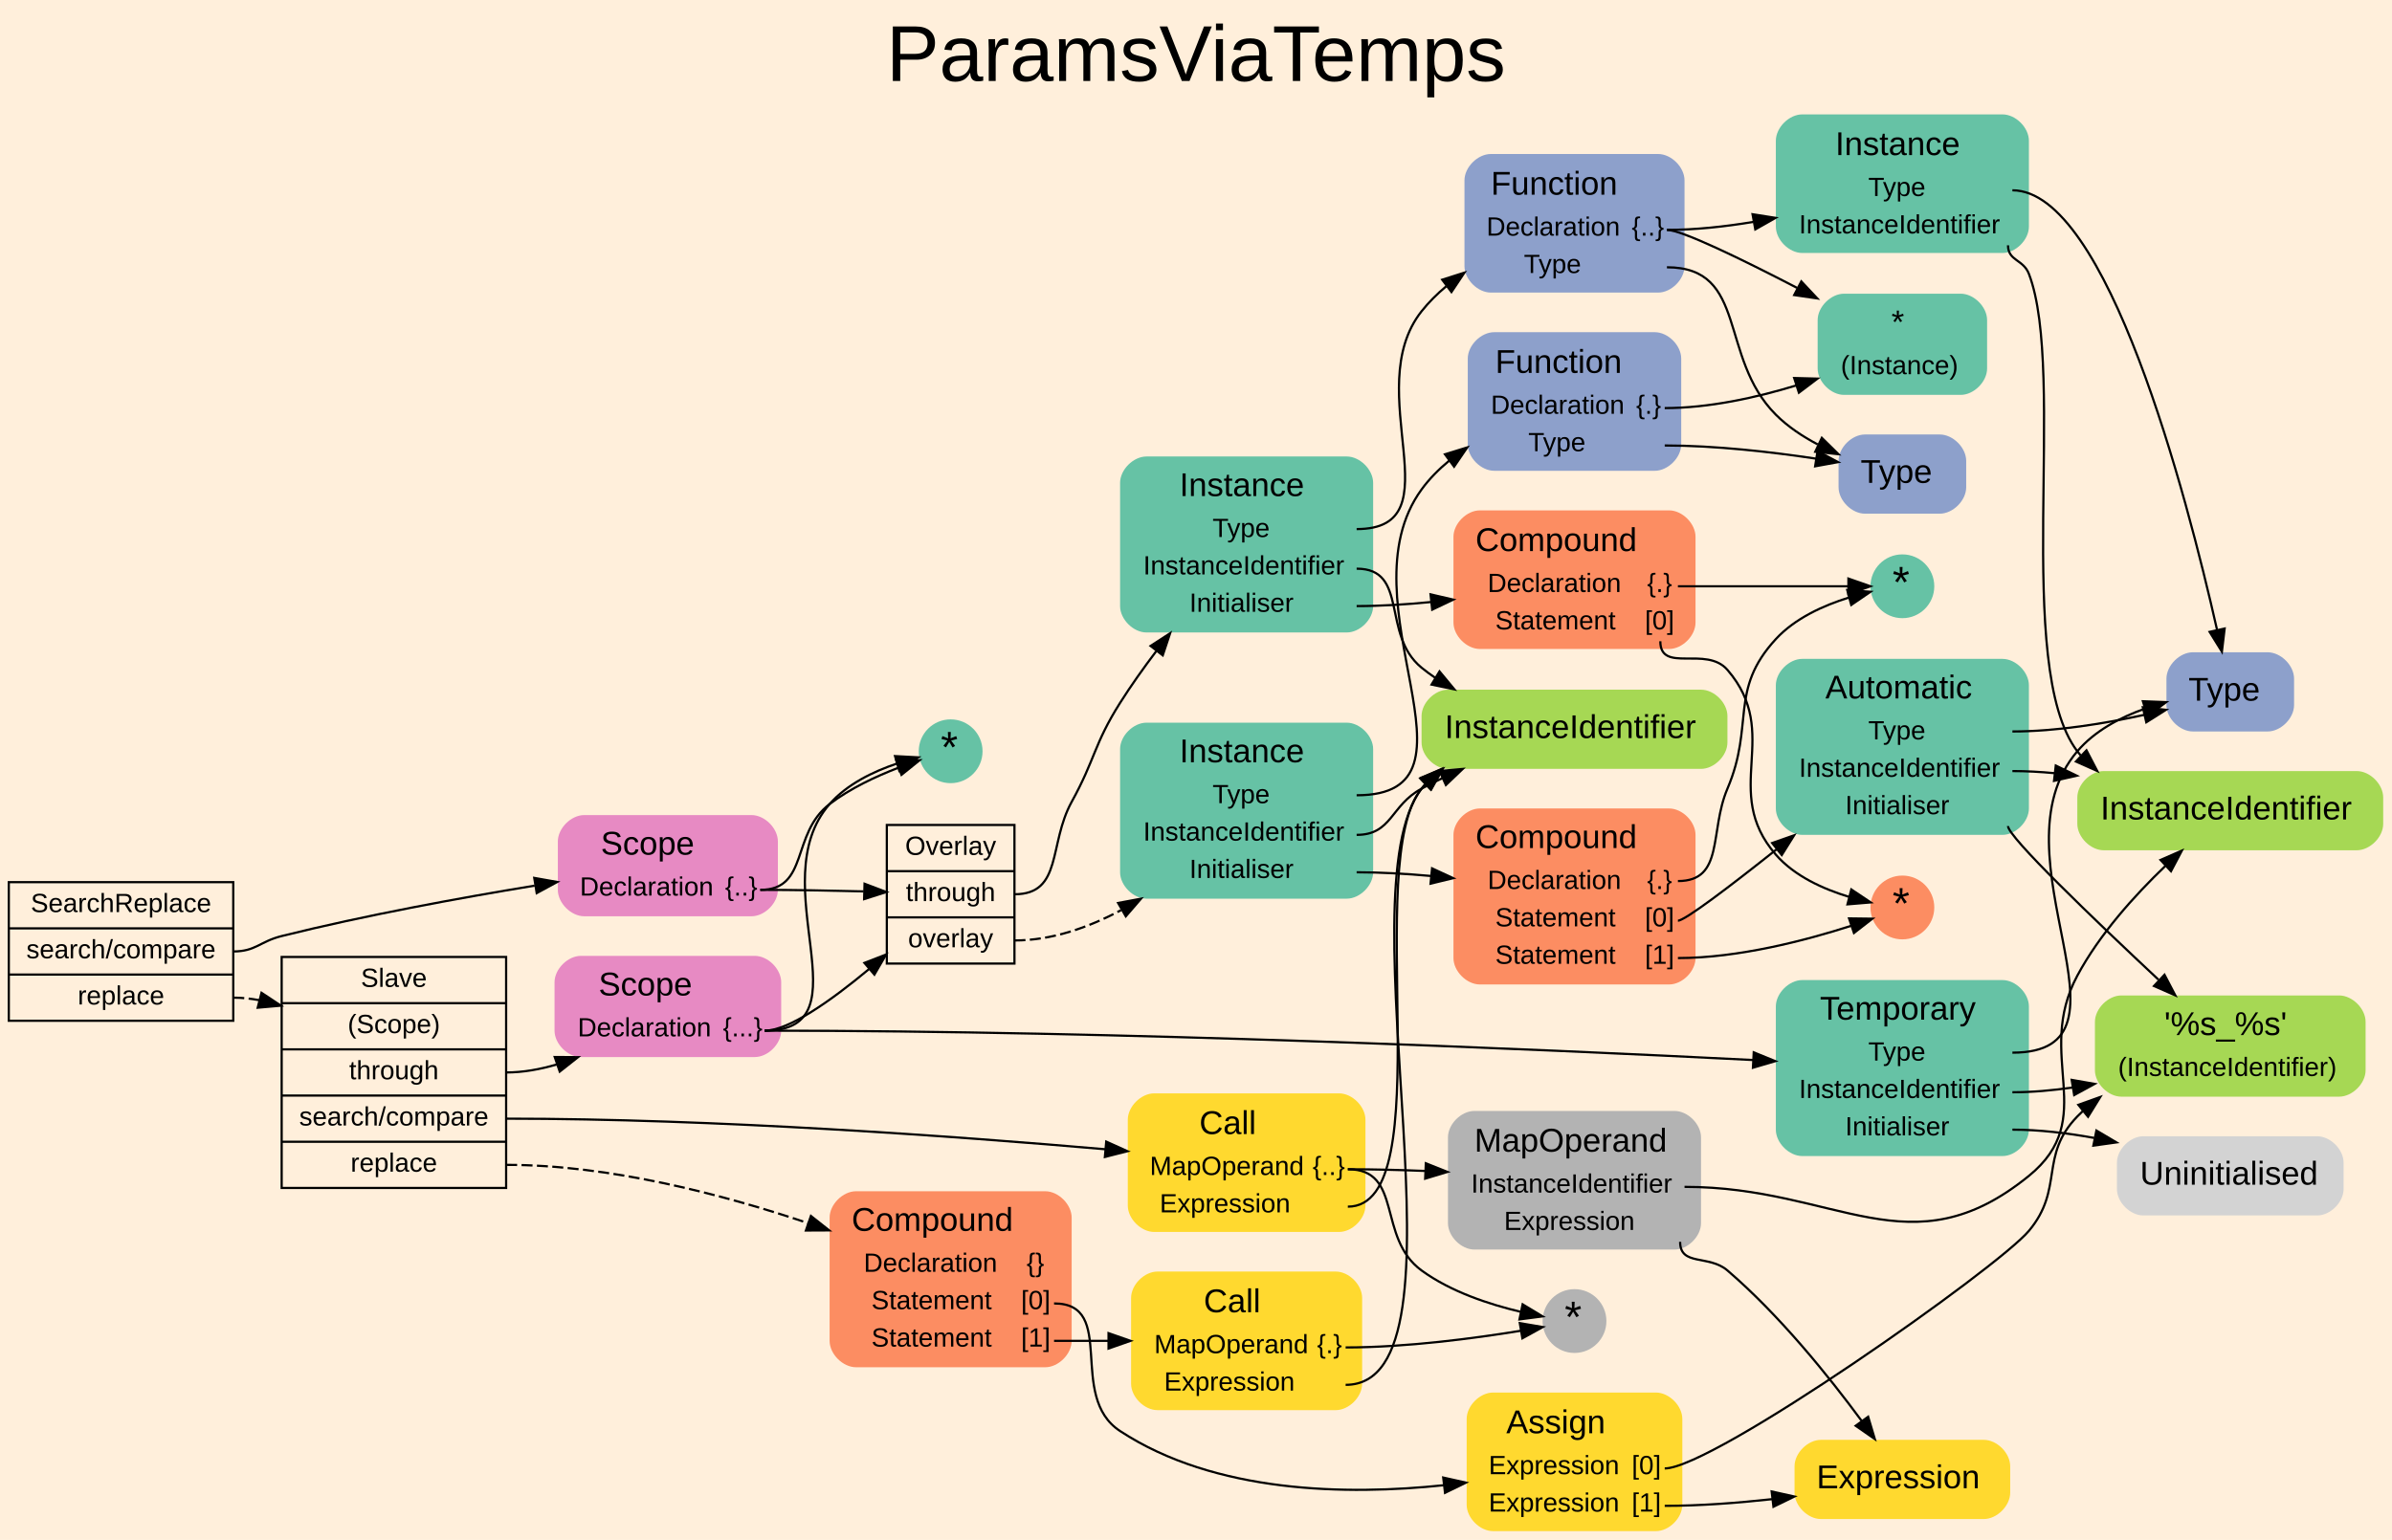
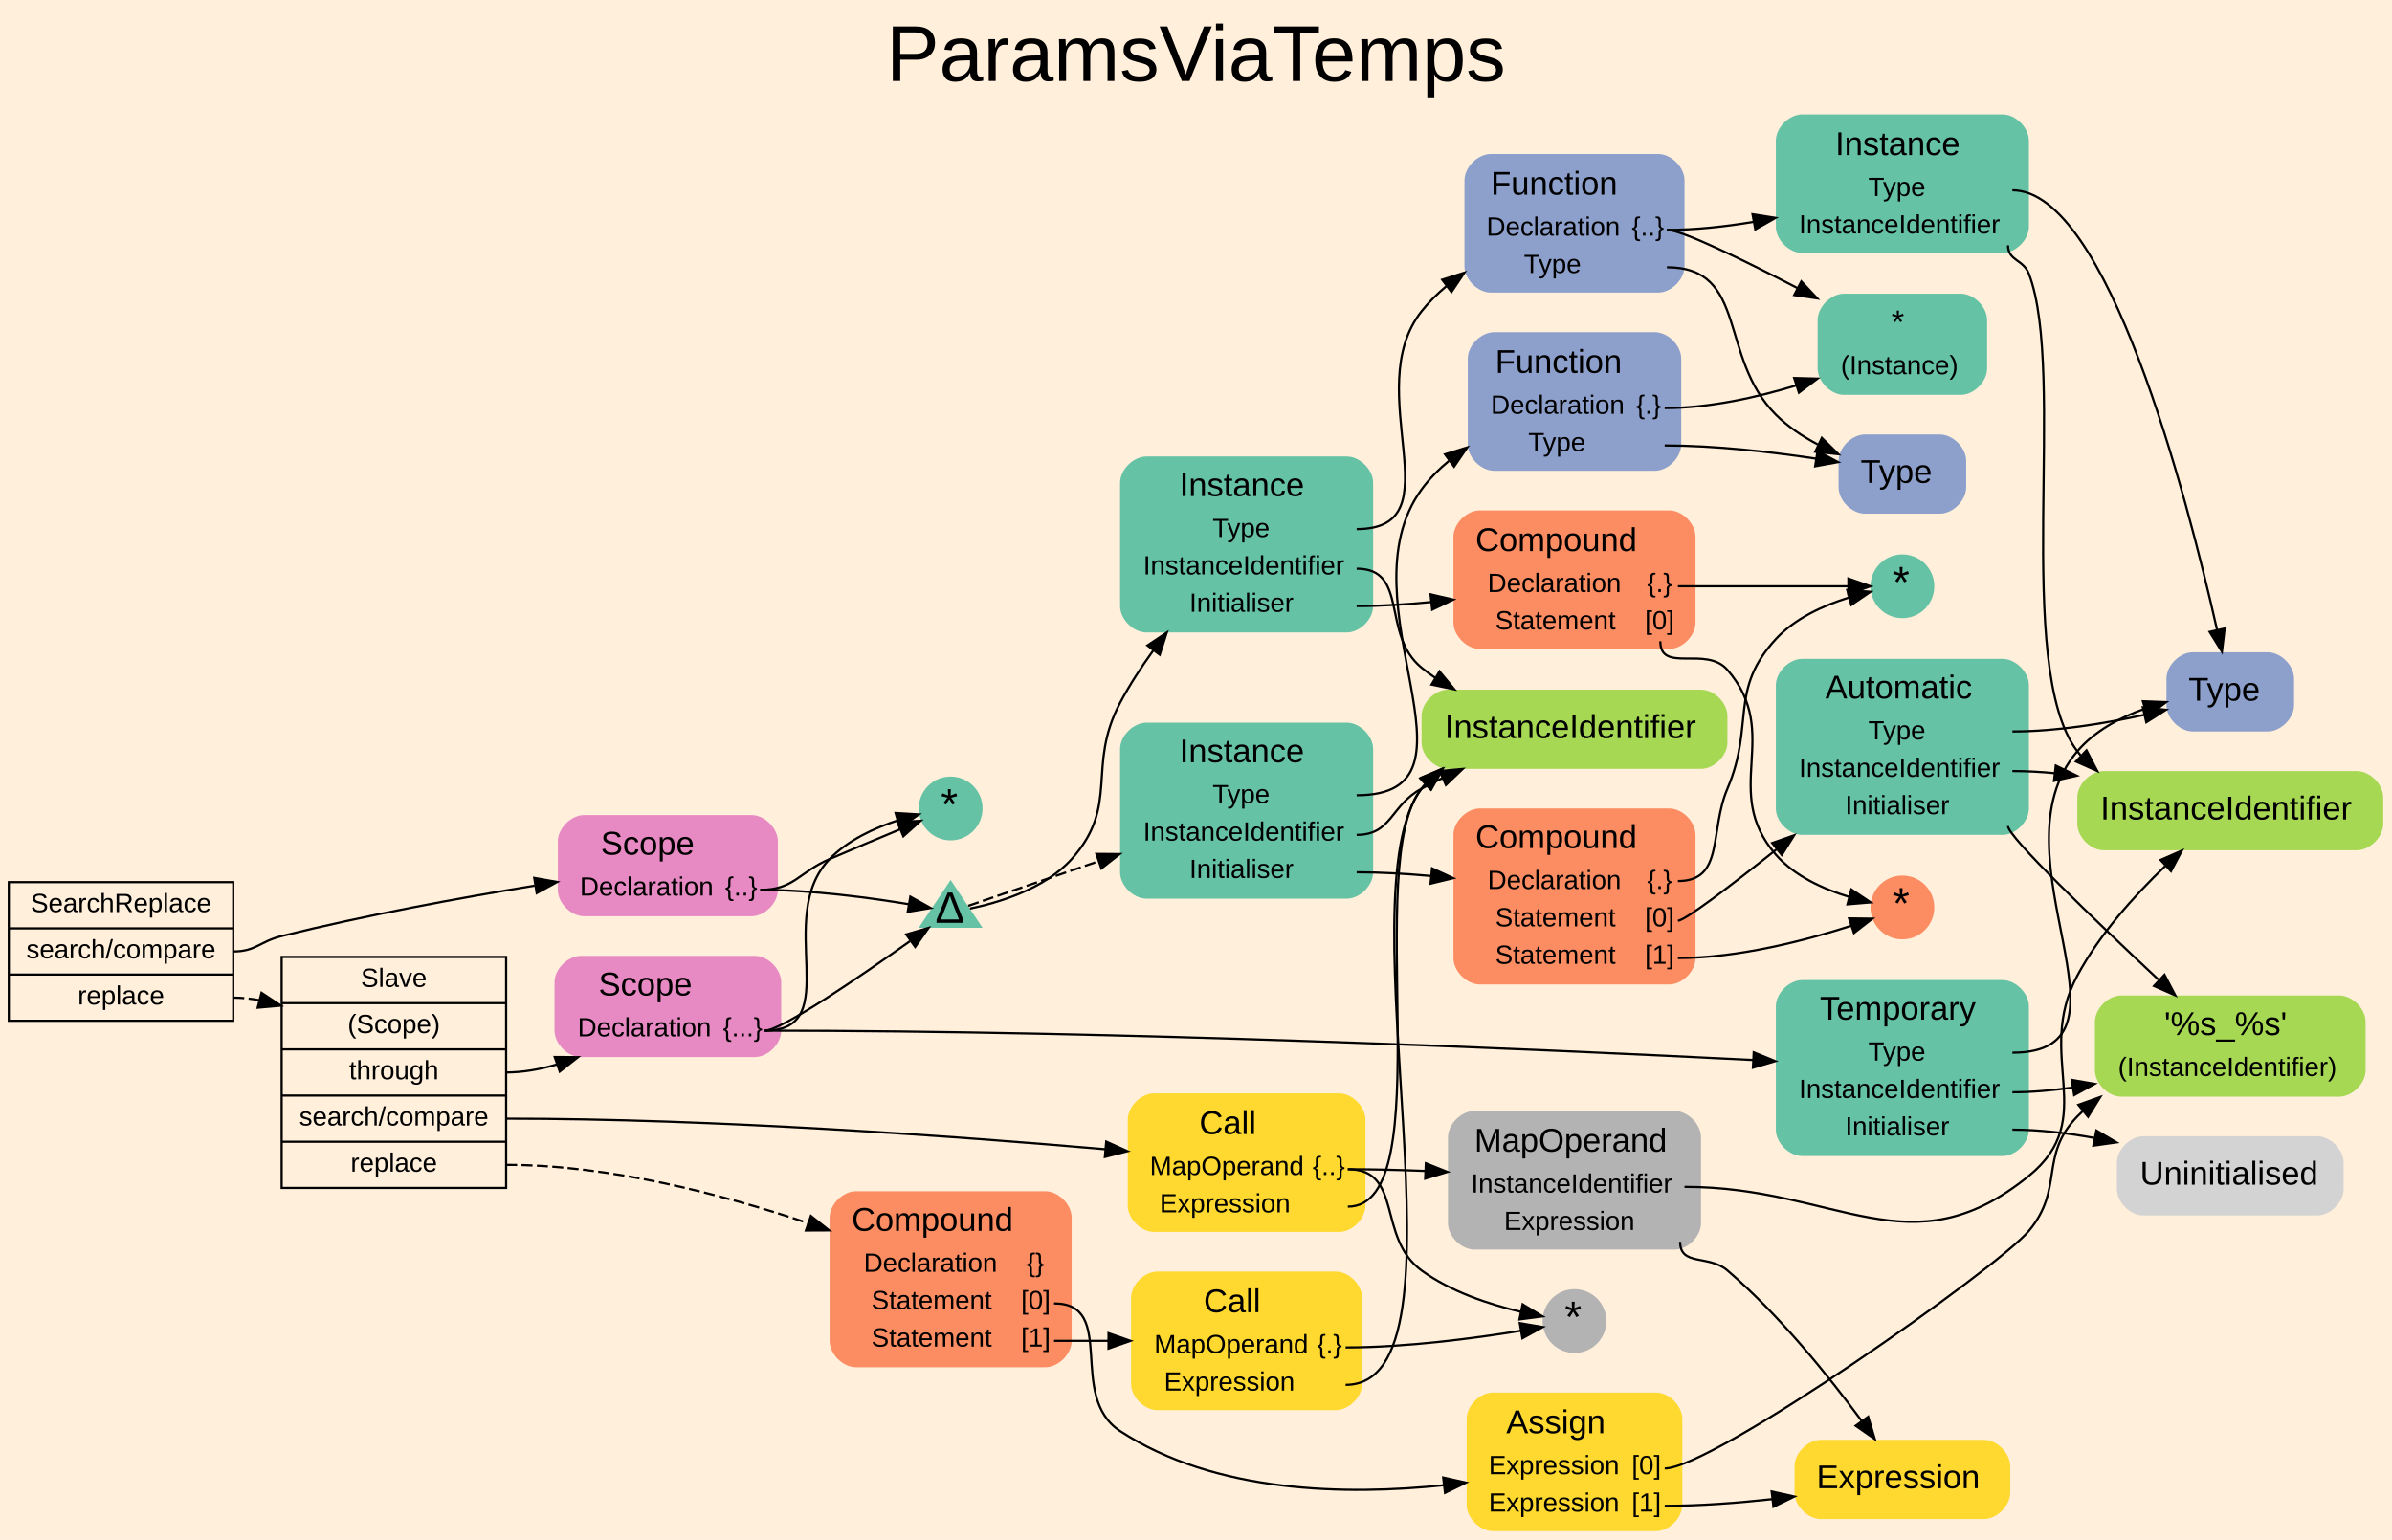
<svg xmlns="http://www.w3.org/2000/svg" width="1087pt" height="700pt" viewBox="0.00 0.00 1087.00 700.00">
  <g id="graph0" class="graph" transform="scale(1 1) rotate(0) translate(4 696)">
    <polygon fill="#ffefdb" stroke="transparent" points="-4,4 -4,-696 1083,-696 1083,4 -4,4" />
    <text text-anchor="middle" x="539.5" y="-659.2" font-family="Arial" font-size="36.00" fill="#000000">ParamsViaTemps</text>
    <g id="node1" class="node">
      <polygon fill="#ffefdb" stroke="#000000" points="0,-232 0,-295 102,-295 102,-232 0,-232" />
      <text text-anchor="middle" x="51" y="-281.4" font-family="Arial" font-size="12.00" fill="#000000">SearchReplace</text>
      <polyline fill="none" stroke="#000000" points="0,-274 102,-274 " />
      <text text-anchor="middle" x="51" y="-260.4" font-family="Arial" font-size="12.00" fill="#000000">search/compare</text>
      <polyline fill="none" stroke="#000000" points="0,-253 102,-253 " />
      <text text-anchor="middle" x="51" y="-239.4" font-family="Arial" font-size="12.00" fill="#000000">replace</text>
    </g>
    <g id="node2" class="node">
      <path fill="#e78ac3" stroke="transparent" d="M337.5,-325.5C337.5,-325.5 261.5,-325.5 261.5,-325.5 255.5,-325.5 249.5,-319.5 249.5,-313.5 249.5,-313.5 249.5,-291.5 249.5,-291.5 249.5,-285.5 255.5,-279.5 261.5,-279.5 261.5,-279.5 337.5,-279.5 337.5,-279.5 343.5,-279.5 349.5,-285.5 349.5,-291.5 349.5,-291.5 349.5,-313.5 349.5,-313.5 349.5,-319.5 343.5,-325.5 337.5,-325.5" />
      <text text-anchor="start" x="269" y="-307.5" font-family="Arial" font-size="15.00" fill="#000000">Scope</text>
      <text text-anchor="start" x="259.5" y="-288.9" font-family="Arial" font-size="12.00" fill="#000000">Declaration</text>
      <text text-anchor="start" x="325.5" y="-288.9" font-family="Arial" font-size="12.00" fill="#000000">{..}</text>
    </g>
    <g id="edge1" class="edge">
      <path fill="none" stroke="#000000" d="M102,-263.5C112.261,-263.5 114.044,-268.019 124,-270.5 161.856,-279.933 204.951,-287.831 238.962,-293.42" />
      <polygon fill="#000000" stroke="#000000" points="238.779,-296.936 249.21,-295.08 239.898,-290.026 238.779,-296.936" />
    </g>
    <g id="node21" class="node">
      <polygon fill="#ffefdb" stroke="#000000" points="124,-156 124,-261 226,-261 226,-156 124,-156" />
      <text text-anchor="middle" x="175" y="-247.4" font-family="Arial" font-size="12.00" fill="#000000">Slave</text>
      <polyline fill="none" stroke="#000000" points="124,-240 226,-240 " />
      <text text-anchor="middle" x="175" y="-226.4" font-family="Arial" font-size="12.00" fill="#000000">(Scope)</text>
      <polyline fill="none" stroke="#000000" points="124,-219 226,-219 " />
      <text text-anchor="middle" x="175" y="-205.4" font-family="Arial" font-size="12.00" fill="#000000">through</text>
      <polyline fill="none" stroke="#000000" points="124,-198 226,-198 " />
      <text text-anchor="middle" x="175" y="-184.4" font-family="Arial" font-size="12.00" fill="#000000">search/compare</text>
      <polyline fill="none" stroke="#000000" points="124,-177 226,-177 " />
      <text text-anchor="middle" x="175" y="-163.4" font-family="Arial" font-size="12.00" fill="#000000">replace</text>
    </g>
    <g id="edge2" class="edge">
      <path fill="none" stroke="#000000" stroke-dasharray="5,2" d="M102,-242.5C105.976,-242.5 109.969,-242.081 113.927,-241.335" />
      <polygon fill="#000000" stroke="#000000" points="114.832,-244.716 123.662,-238.861 113.108,-237.931 114.832,-244.716" />
    </g>
    <g id="node3" class="node">
-       <ellipse fill="#66c2a5" stroke="#000000" stroke-width="0" cx="428" cy="-354.5" rx="14.5" ry="14.5" />
-       <text text-anchor="start" x="423.5" y="-349.5" font-family="Arial" font-size="20.00" fill="#000000">*</text>
+       <ellipse fill="#66c2a5" stroke="#000000" stroke-width="0" cx="428" cy="-328.5" rx="14.5" ry="14.5" />
+       <text text-anchor="start" x="423.5" y="-323.5" font-family="Arial" font-size="20.00" fill="#000000">*</text>
    </g>
    <g id="edge3" class="edge">
-       <path fill="none" stroke="#000000" d="M341.5,-291.5C363.781,-291.5 355.282,-316.991 373,-330.5 382.32,-337.606 394.07,-343.102 404.315,-347.03" />
-       <polygon fill="#000000" stroke="#000000" points="403.317,-350.389 413.912,-350.437 405.659,-343.793 403.317,-350.389" />
+       <path fill="none" stroke="#000000" d="M341.5,-291.5C356.82,-291.5 358.932,-299.433 373,-305.5 383.439,-310.002 395.046,-314.875 404.896,-318.972" />
+       <polygon fill="#000000" stroke="#000000" points="403.825,-322.317 414.403,-322.912 406.505,-315.85 403.825,-322.317" />
    </g>
    <g id="node4" class="node">
-       <polygon fill="#ffefdb" stroke="#000000" points="399,-258 399,-321 457,-321 457,-258 399,-258" />
-       <text text-anchor="middle" x="428" y="-307.4" font-family="Arial" font-size="12.00" fill="#000000">Overlay</text>
-       <polyline fill="none" stroke="#000000" points="399,-300 457,-300 " />
-       <text text-anchor="middle" x="428" y="-286.4" font-family="Arial" font-size="12.00" fill="#000000">through</text>
-       <polyline fill="none" stroke="#000000" points="399,-279 457,-279 " />
-       <text text-anchor="middle" x="428" y="-265.4" font-family="Arial" font-size="12.00" fill="#000000">overlay</text>
+       <polygon fill="#66c2a5" stroke="#000000" stroke-width="0" points="428,-296 413.5,-274.25 442.5,-274.25 428,-296" />
+       <text text-anchor="start" x="421" y="-276.5" font-family="Arial" font-size="20.00" fill="#000000">Δ</text>
    </g>
    <g id="edge4" class="edge">
-       <path fill="none" stroke="#000000" d="M341.5,-291.5C356.851,-291.5 373.731,-291.181 388.472,-290.798" />
-       <polygon fill="#000000" stroke="#000000" points="388.877,-294.288 398.776,-290.512 388.682,-287.291 388.877,-294.288" />
+       <path fill="none" stroke="#000000" d="M341.5,-291.5C364.814,-291.5 391.43,-287.871 408.909,-284.985" />
+       <polygon fill="#000000" stroke="#000000" points="409.695,-288.401 418.949,-283.242 408.497,-281.504 409.695,-288.401" />
    </g>
    <g id="node5" class="node">
      <path fill="#66c2a5" stroke="transparent" d="M608,-488.5C608,-488.5 517,-488.5 517,-488.5 511,-488.5 505,-482.5 505,-476.5 505,-476.5 505,-420.5 505,-420.5 505,-414.5 511,-408.5 517,-408.5 517,-408.5 608,-408.5 608,-408.5 614,-408.5 620,-414.5 620,-420.5 620,-420.5 620,-476.5 620,-476.5 620,-482.5 614,-488.5 608,-488.5" />
      <text text-anchor="start" x="532" y="-470.5" font-family="Arial" font-size="15.00" fill="#000000">Instance</text>
      <text text-anchor="start" x="547" y="-451.9" font-family="Arial" font-size="12.00" fill="#000000">Type</text>
      <text text-anchor="start" x="515.5" y="-434.9" font-family="Arial" font-size="12.00" fill="#000000">InstanceIdentifier</text>
      <text text-anchor="start" x="536.5" y="-417.9" font-family="Arial" font-size="12.00" fill="#000000">Initialiser</text>
    </g>
    <g id="edge5" class="edge">
-       <path fill="none" stroke="#000000" d="M457,-289.5C478.954,-289.5 472.388,-312.281 483,-331.5 493.761,-350.988 493.094,-357.689 505,-376.5 509.964,-384.342 515.631,-392.327 521.427,-399.988" />
-       <polygon fill="#000000" stroke="#000000" points="518.855,-402.383 527.741,-408.152 524.392,-398.1 518.855,-402.383" />
+       <path fill="none" stroke="#000000" d="M436.762,-282.978C448.875,-285.476 470.635,-291.68 483,-305.5 505.028,-330.119 489.535,-347.308 505,-376.5 509.29,-384.597 514.538,-392.675 520.102,-400.338" />
+       <polygon fill="#000000" stroke="#000000" points="517.419,-402.592 526.233,-408.471 523.009,-398.379 517.419,-402.592" />
    </g>
    <g id="node16" class="node">
      <path fill="#66c2a5" stroke="transparent" d="M608,-367.5C608,-367.5 517,-367.5 517,-367.5 511,-367.5 505,-361.5 505,-355.5 505,-355.5 505,-299.5 505,-299.5 505,-293.5 511,-287.5 517,-287.5 517,-287.5 608,-287.5 608,-287.5 614,-287.5 620,-293.5 620,-299.5 620,-299.5 620,-355.5 620,-355.5 620,-361.5 614,-367.5 608,-367.5" />
      <text text-anchor="start" x="532" y="-349.5" font-family="Arial" font-size="15.00" fill="#000000">Instance</text>
      <text text-anchor="start" x="547" y="-330.9" font-family="Arial" font-size="12.00" fill="#000000">Type</text>
      <text text-anchor="start" x="515.5" y="-313.9" font-family="Arial" font-size="12.00" fill="#000000">InstanceIdentifier</text>
      <text text-anchor="start" x="536.5" y="-296.9" font-family="Arial" font-size="12.00" fill="#000000">Initialiser</text>
    </g>
    <g id="edge6" class="edge">
-       <path fill="none" stroke="#000000" stroke-dasharray="5,2" d="M457,-268.5C473.857,-268.5 490.523,-274.309 505.458,-282.282" />
-       <polygon fill="#000000" stroke="#000000" points="504.105,-285.541 514.519,-287.493 507.595,-279.473 504.105,-285.541" />
+       <path fill="none" stroke="#000000" stroke-dasharray="5,2" d="M436.011,-284.24C447.94,-288.32 471.509,-296.38 495.103,-304.45" />
+       <polygon fill="#000000" stroke="#000000" points="494.231,-307.851 504.826,-307.775 496.497,-301.227 494.231,-307.851" />
    </g>
    <g id="node6" class="node">
      <path fill="#8da0cb" stroke="transparent" d="M749.5,-626C749.5,-626 673.5,-626 673.5,-626 667.5,-626 661.5,-620 661.5,-614 661.5,-614 661.5,-575 661.5,-575 661.5,-569 667.5,-563 673.5,-563 673.5,-563 749.5,-563 749.5,-563 755.5,-563 761.5,-569 761.5,-575 761.5,-575 761.5,-614 761.5,-614 761.5,-620 755.5,-626 749.5,-626" />
      <text text-anchor="start" x="673.5" y="-607.5" font-family="Arial" font-size="15.00" fill="#000000">Function</text>
      <text text-anchor="start" x="671.5" y="-588.9" font-family="Arial" font-size="12.00" fill="#000000">Declaration</text>
      <text text-anchor="start" x="737.5" y="-588.9" font-family="Arial" font-size="12.00" fill="#000000">{..}</text>
      <text text-anchor="start" x="688.5" y="-571.9" font-family="Arial" font-size="12.00" fill="#000000">Type</text>
    </g>
    <g id="edge7" class="edge">
      <path fill="none" stroke="#000000" d="M612.5,-455.5C658.412,-455.5 613.523,-518.487 642,-554.5 645.263,-558.626 649.076,-562.405 653.206,-565.85" />
      <polygon fill="#000000" stroke="#000000" points="651.382,-568.857 661.479,-572.067 655.587,-563.261 651.382,-568.857" />
    </g>
    <g id="node12" class="node">
      <path fill="#a6d854" stroke="transparent" d="M769,-382.5C769,-382.5 654,-382.5 654,-382.5 648,-382.5 642,-376.5 642,-370.5 642,-370.5 642,-358.5 642,-358.5 642,-352.5 648,-346.5 654,-346.5 654,-346.5 769,-346.5 769,-346.5 775,-346.5 781,-352.5 781,-358.5 781,-358.5 781,-370.5 781,-370.5 781,-376.5 775,-382.5 769,-382.5" />
      <text text-anchor="start" x="652.5" y="-360.5" font-family="Arial" font-size="15.00" fill="#000000">InstanceIdentifier</text>
    </g>
    <g id="edge8" class="edge">
      <path fill="none" stroke="#000000" d="M612.5,-437.5C636.414,-437.5 623.507,-407.663 642,-392.5 643.981,-390.876 646.067,-389.337 648.233,-387.878" />
      <polygon fill="#000000" stroke="#000000" points="650.156,-390.805 656.913,-382.645 646.542,-384.81 650.156,-390.805" />
    </g>
    <g id="node13" class="node">
      <path fill="#fc8d62" stroke="transparent" d="M754.5,-464C754.5,-464 668.5,-464 668.5,-464 662.5,-464 656.5,-458 656.5,-452 656.5,-452 656.5,-413 656.5,-413 656.5,-407 662.5,-401 668.5,-401 668.5,-401 754.5,-401 754.5,-401 760.5,-401 766.5,-407 766.5,-413 766.5,-413 766.5,-452 766.5,-452 766.5,-458 760.5,-464 754.5,-464" />
      <text text-anchor="start" x="666.5" y="-445.5" font-family="Arial" font-size="15.00" fill="#000000">Compound</text>
      <text text-anchor="start" x="672" y="-426.9" font-family="Arial" font-size="12.00" fill="#000000">Declaration</text>
      <text text-anchor="start" x="744.5" y="-426.9" font-family="Arial" font-size="12.00" fill="#000000">{.}</text>
      <text text-anchor="start" x="675.5" y="-409.9" font-family="Arial" font-size="12.00" fill="#000000">Statement</text>
      <text text-anchor="start" x="743.5" y="-409.9" font-family="Arial" font-size="12.00" fill="#000000">[0]</text>
    </g>
    <g id="edge9" class="edge">
      <path fill="none" stroke="#000000" d="M612.5,-420.5C623.436,-420.5 635.002,-421.231 646.222,-422.331" />
      <polygon fill="#000000" stroke="#000000" points="646.081,-425.836 656.4,-423.435 646.836,-418.877 646.081,-425.836" />
    </g>
    <g id="node7" class="node">
      <path fill="#66c2a5" stroke="transparent" d="M887,-562.5C887,-562.5 834,-562.5 834,-562.5 828,-562.5 822,-556.5 822,-550.5 822,-550.5 822,-528.5 822,-528.5 822,-522.5 828,-516.5 834,-516.5 834,-516.5 887,-516.5 887,-516.5 893,-516.5 899,-522.5 899,-528.5 899,-528.5 899,-550.5 899,-550.5 899,-556.5 893,-562.5 887,-562.5" />
      <text text-anchor="start" x="855.5" y="-544.5" font-family="Arial" font-size="15.00" fill="#000000">*</text>
      <text text-anchor="start" x="832.5" y="-525.9" font-family="Arial" font-size="12.00" fill="#000000">(Instance)</text>
    </g>
    <g id="edge10" class="edge">
      <path fill="none" stroke="#000000" d="M753.5,-591.5C760.168,-591.5 787.338,-578.267 812.628,-565.153" />
      <polygon fill="#000000" stroke="#000000" points="814.576,-568.084 821.818,-560.351 811.334,-561.879 814.576,-568.084" />
    </g>
    <g id="node8" class="node">
      <path fill="#66c2a5" stroke="transparent" d="M906,-644C906,-644 815,-644 815,-644 809,-644 803,-638 803,-632 803,-632 803,-593 803,-593 803,-587 809,-581 815,-581 815,-581 906,-581 906,-581 912,-581 918,-587 918,-593 918,-593 918,-632 918,-632 918,-638 912,-644 906,-644" />
      <text text-anchor="start" x="830" y="-625.5" font-family="Arial" font-size="15.00" fill="#000000">Instance</text>
      <text text-anchor="start" x="845" y="-606.9" font-family="Arial" font-size="12.00" fill="#000000">Type</text>
      <text text-anchor="start" x="813.5" y="-589.9" font-family="Arial" font-size="12.00" fill="#000000">InstanceIdentifier</text>
    </g>
    <g id="edge11" class="edge">
      <path fill="none" stroke="#000000" d="M753.5,-591.5C766.272,-591.5 779.743,-592.958 792.658,-595.107" />
      <polygon fill="#000000" stroke="#000000" points="792.408,-598.619 802.873,-596.963 793.659,-591.731 792.408,-598.619" />
    </g>
    <g id="node11" class="node">
      <path fill="#8da0cb" stroke="transparent" d="M877.5,-498.5C877.5,-498.5 843.5,-498.5 843.5,-498.5 837.5,-498.5 831.5,-492.5 831.5,-486.5 831.5,-486.5 831.5,-474.5 831.5,-474.5 831.5,-468.5 837.5,-462.5 843.5,-462.5 843.5,-462.5 877.5,-462.5 877.5,-462.5 883.5,-462.5 889.5,-468.5 889.5,-474.5 889.5,-474.5 889.5,-486.5 889.5,-486.5 889.5,-492.5 883.5,-498.5 877.5,-498.5" />
      <text text-anchor="start" x="841.5" y="-476.5" font-family="Arial" font-size="15.00" fill="#000000">Type</text>
    </g>
    <g id="edge12" class="edge">
      <path fill="none" stroke="#000000" d="M753.5,-574.5C790.523,-574.5 776.837,-533.695 803,-507.5 808.412,-502.082 815.118,-497.616 822.018,-493.986" />
      <polygon fill="#000000" stroke="#000000" points="823.893,-496.971 831.445,-489.541 820.907,-490.64 823.893,-496.971" />
    </g>
    <g id="node9" class="node">
      <path fill="#8da0cb" stroke="transparent" d="M1026.5,-399.5C1026.5,-399.5 992.5,-399.5 992.5,-399.5 986.5,-399.5 980.5,-393.5 980.5,-387.5 980.5,-387.5 980.5,-375.5 980.5,-375.5 980.5,-369.5 986.5,-363.5 992.5,-363.5 992.5,-363.5 1026.5,-363.5 1026.5,-363.5 1032.5,-363.5 1038.5,-369.5 1038.5,-375.5 1038.5,-375.5 1038.5,-387.5 1038.5,-387.5 1038.5,-393.5 1032.5,-399.5 1026.5,-399.5" />
      <text text-anchor="start" x="990.5" y="-377.5" font-family="Arial" font-size="15.00" fill="#000000">Type</text>
    </g>
    <g id="edge13" class="edge">
      <path fill="none" stroke="#000000" d="M910.5,-609.5C953.55,-609.5 989.631,-471.006 1003.456,-409.897" />
      <polygon fill="#000000" stroke="#000000" points="1006.953,-410.293 1005.702,-399.773 1000.119,-408.777 1006.953,-410.293" />
    </g>
    <g id="node10" class="node">
      <path fill="#a6d854" stroke="transparent" d="M1067,-345.5C1067,-345.5 952,-345.5 952,-345.5 946,-345.5 940,-339.5 940,-333.5 940,-333.5 940,-321.5 940,-321.5 940,-315.5 946,-309.5 952,-309.5 952,-309.5 1067,-309.5 1067,-309.5 1073,-309.5 1079,-315.5 1079,-321.5 1079,-321.5 1079,-333.5 1079,-333.5 1079,-339.5 1073,-345.5 1067,-345.5" />
      <text text-anchor="start" x="950.5" y="-323.5" font-family="Arial" font-size="15.00" fill="#000000">InstanceIdentifier</text>
    </g>
    <g id="edge14" class="edge">
      <path fill="none" stroke="#000000" d="M908.5,-584.5C908.5,-577.344 915.439,-578.182 918,-571.5 935.349,-526.242 910.642,-393.067 940,-354.5 940.485,-353.863 940.987,-353.24 941.506,-352.633" />
      <polygon fill="#000000" stroke="#000000" points="944.169,-354.933 949.057,-345.532 939.374,-349.833 944.169,-354.933" />
    </g>
    <g id="node14" class="node">
      <ellipse fill="#66c2a5" stroke="#000000" stroke-width="0" cx="860.5" cy="-429.5" rx="14.5" ry="14.5" />
      <text text-anchor="start" x="856" y="-424.5" font-family="Arial" font-size="20.00" fill="#000000">*</text>
    </g>
    <g id="edge15" class="edge">
      <path fill="none" stroke="#000000" d="M758.5,-429.5C784.919,-429.5 815.186,-429.5 835.845,-429.5" />
      <polygon fill="#000000" stroke="#000000" points="835.974,-433 845.974,-429.5 835.974,-426 835.974,-433" />
    </g>
    <g id="node15" class="node">
      <ellipse fill="#fc8d62" stroke="#000000" stroke-width="0" cx="860.5" cy="-283.5" rx="14.5" ry="14.5" />
      <text text-anchor="start" x="856" y="-278.5" font-family="Arial" font-size="20.00" fill="#000000">*</text>
    </g>
    <g id="edge16" class="edge">
      <path fill="none" stroke="#000000" d="M750.5,-404.5C750.5,-389.764 771.372,-402.656 781,-391.5 806.215,-362.284 777.676,-336.622 803,-307.5 811.478,-297.751 824.561,-291.875 836.107,-288.379" />
      <polygon fill="#000000" stroke="#000000" points="837.296,-291.687 846.102,-285.796 835.544,-284.91 837.296,-291.687" />
    </g>
    <g id="edge18" class="edge">
      <path fill="none" stroke="#000000" d="M612.5,-316.5C628.594,-316.5 627.835,-329.861 642,-337.5 645.055,-339.147 648.232,-340.746 651.473,-342.288" />
      <polygon fill="#000000" stroke="#000000" points="650.171,-345.54 660.724,-346.476 653.058,-339.163 650.171,-345.54" />
    </g>
    <g id="node17" class="node">
      <path fill="#8da0cb" stroke="transparent" d="M748,-545C748,-545 675,-545 675,-545 669,-545 663,-539 663,-533 663,-533 663,-494 663,-494 663,-488 669,-482 675,-482 675,-482 748,-482 748,-482 754,-482 760,-488 760,-494 760,-494 760,-533 760,-533 760,-539 754,-545 748,-545" />
      <text text-anchor="start" x="675.5" y="-526.5" font-family="Arial" font-size="15.00" fill="#000000">Function</text>
      <text text-anchor="start" x="673.5" y="-507.9" font-family="Arial" font-size="12.00" fill="#000000">Declaration</text>
      <text text-anchor="start" x="739.5" y="-507.9" font-family="Arial" font-size="12.00" fill="#000000">{.}</text>
      <text text-anchor="start" x="690.5" y="-490.9" font-family="Arial" font-size="12.00" fill="#000000">Type</text>
    </g>
    <g id="edge17" class="edge">
      <path fill="none" stroke="#000000" d="M612.5,-334.5C675.654,-334.5 604.852,-422.427 642,-473.5 645.515,-478.332 649.805,-482.669 654.511,-486.54" />
      <polygon fill="#000000" stroke="#000000" points="652.635,-489.505 662.761,-492.62 656.788,-483.87 652.635,-489.505" />
    </g>
    <g id="node18" class="node">
      <path fill="#fc8d62" stroke="transparent" d="M754.5,-328.5C754.5,-328.5 668.5,-328.5 668.5,-328.5 662.5,-328.5 656.5,-322.5 656.5,-316.5 656.5,-316.5 656.5,-260.5 656.5,-260.5 656.5,-254.5 662.5,-248.5 668.5,-248.5 668.5,-248.5 754.5,-248.5 754.5,-248.5 760.5,-248.5 766.5,-254.5 766.5,-260.5 766.5,-260.5 766.5,-316.5 766.5,-316.5 766.5,-322.5 760.5,-328.5 754.5,-328.5" />
      <text text-anchor="start" x="666.5" y="-310.5" font-family="Arial" font-size="15.00" fill="#000000">Compound</text>
      <text text-anchor="start" x="672" y="-291.9" font-family="Arial" font-size="12.00" fill="#000000">Declaration</text>
      <text text-anchor="start" x="744.5" y="-291.9" font-family="Arial" font-size="12.00" fill="#000000">{.}</text>
      <text text-anchor="start" x="675.5" y="-274.9" font-family="Arial" font-size="12.00" fill="#000000">Statement</text>
      <text text-anchor="start" x="743.5" y="-274.9" font-family="Arial" font-size="12.00" fill="#000000">[0]</text>
      <text text-anchor="start" x="675.5" y="-257.9" font-family="Arial" font-size="12.00" fill="#000000">Statement</text>
      <text text-anchor="start" x="743.5" y="-257.9" font-family="Arial" font-size="12.00" fill="#000000">[1]</text>
    </g>
    <g id="edge19" class="edge">
      <path fill="none" stroke="#000000" d="M612.5,-299.5C623.423,-299.5 634.983,-298.83 646.2,-297.822" />
      <polygon fill="#000000" stroke="#000000" points="646.773,-301.282 656.378,-296.809 646.08,-294.316 646.773,-301.282" />
    </g>
    <g id="edge20" class="edge">
      <path fill="none" stroke="#000000" d="M752.5,-510.5C772.495,-510.5 793.881,-515.194 812.304,-520.804" />
      <polygon fill="#000000" stroke="#000000" points="811.332,-524.168 821.924,-523.896 813.475,-517.504 811.332,-524.168" />
    </g>
    <g id="edge21" class="edge">
      <path fill="none" stroke="#000000" d="M752.5,-493.5C775.441,-493.5 800.928,-490.573 821.38,-487.497" />
      <polygon fill="#000000" stroke="#000000" points="821.944,-490.951 831.278,-485.938 820.855,-484.036 821.944,-490.951" />
    </g>
    <g id="edge22" class="edge">
      <path fill="none" stroke="#000000" d="M758.5,-295.5C779.677,-295.5 772.708,-318.015 781,-337.5 793.439,-366.728 781.485,-382.132 803,-405.5 811.695,-414.944 824.685,-420.789 836.119,-424.343" />
      <polygon fill="#000000" stroke="#000000" points="835.449,-427.788 846.015,-427 837.265,-421.027 835.449,-427.788" />
    </g>
    <g id="edge24" class="edge">
      <path fill="none" stroke="#000000" d="M758.5,-260.5C786.016,-260.5 816.707,-268.563 837.167,-275.142" />
      <polygon fill="#000000" stroke="#000000" points="836.268,-278.532 846.862,-278.396 838.495,-271.896 836.268,-278.532" />
    </g>
    <g id="node19" class="node">
      <path fill="#66c2a5" stroke="transparent" d="M906,-396.5C906,-396.5 815,-396.5 815,-396.5 809,-396.5 803,-390.5 803,-384.5 803,-384.5 803,-328.5 803,-328.5 803,-322.5 809,-316.5 815,-316.5 815,-316.5 906,-316.5 906,-316.5 912,-316.5 918,-322.5 918,-328.5 918,-328.5 918,-384.5 918,-384.5 918,-390.5 912,-396.5 906,-396.5" />
      <text text-anchor="start" x="825.5" y="-378.5" font-family="Arial" font-size="15.00" fill="#000000">Automatic</text>
      <text text-anchor="start" x="845" y="-359.9" font-family="Arial" font-size="12.00" fill="#000000">Type</text>
      <text text-anchor="start" x="813.5" y="-342.9" font-family="Arial" font-size="12.00" fill="#000000">InstanceIdentifier</text>
      <text text-anchor="start" x="834.5" y="-325.9" font-family="Arial" font-size="12.00" fill="#000000">Initialiser</text>
    </g>
    <g id="edge23" class="edge">
      <path fill="none" stroke="#000000" d="M758.5,-277.5C761.654,-277.5 781.788,-292.801 803.345,-309.935" />
      <polygon fill="#000000" stroke="#000000" points="801.324,-312.801 811.322,-316.306 805.692,-307.331 801.324,-312.801" />
    </g>
    <g id="edge25" class="edge">
      <path fill="none" stroke="#000000" d="M910.5,-363.5C930.453,-363.5 952.309,-367.083 970.398,-371.052" />
      <polygon fill="#000000" stroke="#000000" points="969.764,-374.498 980.295,-373.343 971.342,-367.678 969.764,-374.498" />
    </g>
    <g id="edge26" class="edge">
      <path fill="none" stroke="#000000" d="M910.5,-345.5C916.748,-345.5 923.183,-345.149 929.63,-344.544" />
      <polygon fill="#000000" stroke="#000000" points="930.203,-348.002 939.746,-343.4 929.416,-341.046 930.203,-348.002" />
    </g>
    <g id="node20" class="node">
      <path fill="#a6d854" stroke="transparent" d="M1059,-243.5C1059,-243.5 960,-243.5 960,-243.5 954,-243.5 948,-237.5 948,-231.5 948,-231.5 948,-209.5 948,-209.5 948,-203.5 954,-197.5 960,-197.5 960,-197.5 1059,-197.5 1059,-197.5 1065,-197.5 1071,-203.5 1071,-209.5 1071,-209.5 1071,-231.5 1071,-231.5 1071,-237.5 1065,-243.5 1059,-243.5" />
      <text text-anchor="start" x="979.5" y="-225.5" font-family="Arial" font-size="15.00" fill="#000000">'%s_%s'</text>
      <text text-anchor="start" x="958.5" y="-206.9" font-family="Arial" font-size="12.00" fill="#000000">(InstanceIdentifier)</text>
    </g>
    <g id="edge27" class="edge">
      <path fill="none" stroke="#000000" d="M908.5,-320.5C908.5,-315.602 947.368,-278.298 976.88,-250.679" />
      <polygon fill="#000000" stroke="#000000" points="979.611,-252.918 984.534,-243.536 974.835,-247.8 979.611,-252.918" />
    </g>
    <g id="node22" class="node">
      <path fill="#e78ac3" stroke="transparent" d="M339,-261.5C339,-261.5 260,-261.5 260,-261.5 254,-261.5 248,-255.5 248,-249.5 248,-249.5 248,-227.5 248,-227.5 248,-221.5 254,-215.5 260,-215.5 260,-215.5 339,-215.5 339,-215.5 345,-215.5 351,-221.5 351,-227.5 351,-227.5 351,-249.5 351,-249.5 351,-255.5 345,-261.5 339,-261.5" />
      <text text-anchor="start" x="268" y="-243.5" font-family="Arial" font-size="15.00" fill="#000000">Scope</text>
      <text text-anchor="start" x="258.5" y="-224.9" font-family="Arial" font-size="12.00" fill="#000000">Declaration</text>
      <text text-anchor="start" x="324.5" y="-224.9" font-family="Arial" font-size="12.00" fill="#000000">{...}</text>
    </g>
    <g id="edge28" class="edge">
      <path fill="none" stroke="#000000" d="M226,-208.5C233.667,-208.5 241.471,-209.916 248.993,-212.134" />
      <polygon fill="#000000" stroke="#000000" points="248.087,-215.523 258.682,-215.458 250.359,-208.902 248.087,-215.523" />
    </g>
    <g id="node25" class="node">
      <path fill="#ffd92f" stroke="transparent" d="M604.5,-199C604.5,-199 520.5,-199 520.5,-199 514.5,-199 508.5,-193 508.5,-187 508.5,-187 508.5,-148 508.5,-148 508.5,-142 514.5,-136 520.5,-136 520.5,-136 604.5,-136 604.5,-136 610.5,-136 616.5,-142 616.5,-148 616.5,-148 616.5,-187 616.5,-187 616.5,-193 610.5,-199 604.5,-199" />
      <text text-anchor="start" x="541" y="-180.5" font-family="Arial" font-size="15.00" fill="#000000">Call</text>
      <text text-anchor="start" x="518.5" y="-161.9" font-family="Arial" font-size="12.00" fill="#000000">MapOperand</text>
      <text text-anchor="start" x="592.5" y="-161.9" font-family="Arial" font-size="12.00" fill="#000000">{..}</text>
      <text text-anchor="start" x="523" y="-144.9" font-family="Arial" font-size="12.00" fill="#000000">Expression</text>
    </g>
    <g id="edge29" class="edge">
      <path fill="none" stroke="#000000" d="M226,-187.5C320.91,-187.5 430.613,-179.474 498.277,-173.59" />
      <polygon fill="#000000" stroke="#000000" points="498.703,-177.066 508.358,-172.703 498.089,-170.093 498.703,-177.066" />
    </g>
    <g id="node29" class="node">
      <path fill="#fc8d62" stroke="transparent" d="M471,-154.5C471,-154.5 385,-154.5 385,-154.5 379,-154.5 373,-148.5 373,-142.5 373,-142.5 373,-86.5 373,-86.5 373,-80.5 379,-74.5 385,-74.5 385,-74.5 471,-74.5 471,-74.5 477,-74.5 483,-80.5 483,-86.5 483,-86.5 483,-142.5 483,-142.5 483,-148.5 477,-154.5 471,-154.5" />
      <text text-anchor="start" x="383" y="-136.5" font-family="Arial" font-size="15.00" fill="#000000">Compound</text>
      <text text-anchor="start" x="388.5" y="-117.9" font-family="Arial" font-size="12.00" fill="#000000">Declaration</text>
      <text text-anchor="start" x="462.5" y="-117.9" font-family="Arial" font-size="12.00" fill="#000000">{}</text>
      <text text-anchor="start" x="392" y="-100.9" font-family="Arial" font-size="12.00" fill="#000000">Statement</text>
      <text text-anchor="start" x="460" y="-100.9" font-family="Arial" font-size="12.00" fill="#000000">[0]</text>
      <text text-anchor="start" x="392" y="-83.9" font-family="Arial" font-size="12.00" fill="#000000">Statement</text>
      <text text-anchor="start" x="460" y="-83.9" font-family="Arial" font-size="12.00" fill="#000000">[1]</text>
    </g>
    <g id="edge30" class="edge">
      <path fill="none" stroke="#000000" stroke-dasharray="5,2" d="M226,-166.5C272.904,-166.5 324.055,-153.189 363.149,-140.036" />
      <polygon fill="#000000" stroke="#000000" points="364.504,-143.271 372.818,-136.703 362.223,-136.653 364.504,-143.271" />
    </g>
    <g id="edge31" class="edge">
-       <path fill="none" stroke="#000000" d="M343.5,-227.5C391.118,-227.5 341.632,-294.673 373,-330.5 380.905,-339.529 392.832,-345.291 403.56,-348.899" />
-       <polygon fill="#000000" stroke="#000000" points="402.729,-352.303 413.308,-351.734 404.684,-345.581 402.729,-352.303" />
+       <path fill="none" stroke="#000000" d="M343.5,-227.5C380.563,-227.5 347.248,-278.844 373,-305.5 381.283,-314.074 393.248,-319.589 403.903,-323.062" />
+       <polygon fill="#000000" stroke="#000000" points="402.98,-326.438 413.556,-325.798 404.89,-319.703 402.98,-326.438" />
    </g>
    <g id="edge32" class="edge">
-       <path fill="none" stroke="#000000" d="M343.5,-227.5C354.387,-227.5 373.561,-241.049 390.895,-255.479" />
-       <polygon fill="#000000" stroke="#000000" points="388.812,-258.303 398.693,-262.125 393.353,-252.975 388.812,-258.303" />
+       <path fill="none" stroke="#000000" d="M343.5,-227.5C351.036,-227.5 387.032,-252.202 409.543,-268.192" />
+       <polygon fill="#000000" stroke="#000000" points="407.8,-271.248 417.97,-274.217 411.872,-265.554 407.8,-271.248" />
    </g>
    <g id="node23" class="node">
      <path fill="#66c2a5" stroke="transparent" d="M906,-250.5C906,-250.5 815,-250.5 815,-250.5 809,-250.5 803,-244.5 803,-238.5 803,-238.5 803,-182.5 803,-182.5 803,-176.5 809,-170.5 815,-170.5 815,-170.5 906,-170.5 906,-170.5 912,-170.5 918,-176.5 918,-182.5 918,-182.5 918,-238.5 918,-238.5 918,-244.5 912,-250.5 906,-250.5" />
      <text text-anchor="start" x="823" y="-232.5" font-family="Arial" font-size="15.00" fill="#000000">Temporary</text>
      <text text-anchor="start" x="845" y="-213.9" font-family="Arial" font-size="12.00" fill="#000000">Type</text>
      <text text-anchor="start" x="813.5" y="-196.9" font-family="Arial" font-size="12.00" fill="#000000">InstanceIdentifier</text>
      <text text-anchor="start" x="834.5" y="-179.9" font-family="Arial" font-size="12.00" fill="#000000">Initialiser</text>
    </g>
    <g id="edge33" class="edge">
      <path fill="none" stroke="#000000" d="M343.5,-227.5C504.612,-227.5 693.813,-219.151 792.612,-214.155" />
      <polygon fill="#000000" stroke="#000000" points="792.948,-217.643 802.756,-213.638 792.591,-210.652 792.948,-217.643" />
    </g>
    <g id="edge34" class="edge">
      <path fill="none" stroke="#000000" d="M910.5,-217.5C972.784,-217.5 899.582,-307.111 940,-354.5 947.861,-363.717 959.263,-369.804 970.566,-373.817" />
      <polygon fill="#000000" stroke="#000000" points="969.795,-377.241 980.382,-376.836 971.853,-370.55 969.795,-377.241" />
    </g>
    <g id="edge35" class="edge">
      <path fill="none" stroke="#000000" d="M910.5,-199.5C919.467,-199.5 928.794,-200.335 937.981,-201.671" />
      <polygon fill="#000000" stroke="#000000" points="937.434,-205.128 947.871,-203.303 938.574,-198.222 937.434,-205.128" />
    </g>
    <g id="node24" class="node">
      <path fill="#d3d3d3" stroke="transparent" d="M1049,-179.5C1049,-179.5 970,-179.5 970,-179.5 964,-179.5 958,-173.5 958,-167.5 958,-167.5 958,-155.5 958,-155.5 958,-149.5 964,-143.5 970,-143.5 970,-143.5 1049,-143.5 1049,-143.5 1055,-143.5 1061,-149.5 1061,-155.5 1061,-155.5 1061,-167.5 1061,-167.5 1061,-173.5 1055,-179.5 1049,-179.5" />
      <text text-anchor="start" x="968.5" y="-157.5" font-family="Arial" font-size="15.00" fill="#000000">Uninitialised</text>
    </g>
    <g id="edge36" class="edge">
      <path fill="none" stroke="#000000" d="M910.5,-182.5C922.648,-182.5 935.456,-180.968 947.68,-178.732" />
      <polygon fill="#000000" stroke="#000000" points="948.668,-182.104 957.784,-176.706 947.292,-175.24 948.668,-182.104" />
    </g>
    <g id="edge39" class="edge">
      <path fill="none" stroke="#000000" d="M608.5,-147.5C651.374,-147.5 614.796,-304.363 642,-337.5 642.611,-338.244 643.245,-338.968 643.9,-339.672" />
      <polygon fill="#000000" stroke="#000000" points="641.828,-342.51 651.652,-346.477 646.446,-337.249 641.828,-342.51" />
    </g>
    <g id="node26" class="node">
      <ellipse fill="#b3b3b3" stroke="#000000" stroke-width="0" cx="711.5" cy="-95.5" rx="14.5" ry="14.5" />
      <text text-anchor="start" x="707" y="-90.5" font-family="Arial" font-size="20.00" fill="#000000">*</text>
    </g>
    <g id="edge37" class="edge">
      <path fill="none" stroke="#000000" d="M608.5,-164.5C633.791,-164.5 621.571,-133.41 642,-118.5 655.253,-108.828 672.813,-103.061 686.966,-99.722" />
      <polygon fill="#000000" stroke="#000000" points="687.929,-103.096 696.997,-97.616 686.491,-96.245 687.929,-103.096" />
    </g>
    <g id="node27" class="node">
      <path fill="#b3b3b3" stroke="transparent" d="M757,-191C757,-191 666,-191 666,-191 660,-191 654,-185 654,-179 654,-179 654,-140 654,-140 654,-134 660,-128 666,-128 666,-128 757,-128 757,-128 763,-128 769,-134 769,-140 769,-140 769,-179 769,-179 769,-185 763,-191 757,-191" />
      <text text-anchor="start" x="666" y="-172.5" font-family="Arial" font-size="15.00" fill="#000000">MapOperand</text>
      <text text-anchor="start" x="664.5" y="-153.9" font-family="Arial" font-size="12.00" fill="#000000">InstanceIdentifier</text>
      <text text-anchor="start" x="679.5" y="-136.9" font-family="Arial" font-size="12.00" fill="#000000">Expression</text>
    </g>
    <g id="edge38" class="edge">
      <path fill="none" stroke="#000000" d="M608.5,-164.5C619.854,-164.5 631.905,-164.193 643.609,-163.731" />
      <polygon fill="#000000" stroke="#000000" points="643.941,-167.22 653.779,-163.29 643.637,-160.227 643.941,-167.22" />
    </g>
    <g id="edge40" class="edge">
      <path fill="none" stroke="#000000" d="M761.5,-156.5C831.091,-156.5 864.009,-117.592 918,-161.5 950.282,-187.753 920.334,-215.831 940,-252.5 950.053,-271.243 965.919,-288.87 979.955,-302.32" />
      <polygon fill="#000000" stroke="#000000" points="977.807,-305.102 987.516,-309.343 982.571,-299.973 977.807,-305.102" />
    </g>
    <g id="node28" class="node">
      <path fill="#ffd92f" stroke="transparent" d="M897.5,-41.5C897.5,-41.5 823.5,-41.5 823.5,-41.5 817.5,-41.5 811.5,-35.5 811.5,-29.5 811.5,-29.5 811.5,-17.5 811.5,-17.5 811.5,-11.5 817.5,-5.5 823.5,-5.5 823.5,-5.5 897.5,-5.5 897.5,-5.5 903.5,-5.5 909.5,-11.5 909.5,-17.5 909.5,-17.5 909.5,-29.5 909.5,-29.5 909.5,-35.5 903.5,-41.5 897.5,-41.5" />
      <text text-anchor="start" x="821.5" y="-19.5" font-family="Arial" font-size="15.00" fill="#000000">Expression</text>
    </g>
    <g id="edge41" class="edge">
      <path fill="none" stroke="#000000" d="M759.5,-131.5C759.5,-120.334 772.524,-125.769 781,-118.5 804.712,-98.164 827.109,-70.322 842.05,-50.038" />
      <polygon fill="#000000" stroke="#000000" points="844.948,-52.004 847.979,-41.852 839.279,-47.898 844.948,-52.004" />
    </g>
    <g id="node30" class="node">
      <path fill="#ffd92f" stroke="transparent" d="M748.5,-63C748.5,-63 674.5,-63 674.5,-63 668.5,-63 662.5,-57 662.5,-51 662.5,-51 662.5,-12 662.5,-12 662.5,-6 668.5,0 674.5,0 674.5,0 748.5,0 748.5,0 754.5,0 760.5,-6 760.5,-12 760.5,-12 760.5,-51 760.5,-51 760.5,-57 754.5,-63 748.5,-63" />
      <text text-anchor="start" x="680.5" y="-44.5" font-family="Arial" font-size="15.00" fill="#000000">Assign</text>
      <text text-anchor="start" x="672.5" y="-25.9" font-family="Arial" font-size="12.00" fill="#000000">Expression</text>
      <text text-anchor="start" x="737.5" y="-25.9" font-family="Arial" font-size="12.00" fill="#000000">[0]</text>
      <text text-anchor="start" x="672.5" y="-8.9" font-family="Arial" font-size="12.00" fill="#000000">Expression</text>
      <text text-anchor="start" x="737.5" y="-8.9" font-family="Arial" font-size="12.00" fill="#000000">[1]</text>
    </g>
    <g id="edge42" class="edge">
      <path fill="none" stroke="#000000" d="M475,-103.5C504.022,-103.5 480.733,-61.419 505,-45.5 548.205,-17.158 608.028,-16.239 652.167,-20.878" />
      <polygon fill="#000000" stroke="#000000" points="651.841,-24.363 662.181,-22.052 652.657,-17.411 651.841,-24.363" />
    </g>
    <g id="node31" class="node">
      <path fill="#ffd92f" stroke="transparent" d="M603,-118C603,-118 522,-118 522,-118 516,-118 510,-112 510,-106 510,-106 510,-67 510,-67 510,-61 516,-55 522,-55 522,-55 603,-55 603,-55 609,-55 615,-61 615,-67 615,-67 615,-106 615,-106 615,-112 609,-118 603,-118" />
      <text text-anchor="start" x="543" y="-99.5" font-family="Arial" font-size="15.00" fill="#000000">Call</text>
      <text text-anchor="start" x="520.5" y="-80.9" font-family="Arial" font-size="12.00" fill="#000000">MapOperand</text>
      <text text-anchor="start" x="594.5" y="-80.9" font-family="Arial" font-size="12.00" fill="#000000">{.}</text>
      <text text-anchor="start" x="525" y="-63.9" font-family="Arial" font-size="12.00" fill="#000000">Expression</text>
    </g>
    <g id="edge43" class="edge">
      <path fill="none" stroke="#000000" d="M475,-86.5C482.992,-86.5 491.394,-86.5 499.701,-86.5" />
      <polygon fill="#000000" stroke="#000000" points="499.752,-90 509.752,-86.5 499.752,-83 499.752,-90" />
    </g>
    <g id="edge44" class="edge">
      <path fill="none" stroke="#000000" d="M752.5,-28.5C774.458,-28.5 903.914,-119.655 918,-136.5 934.098,-155.751 922.535,-170.481 940,-188.5 940.786,-189.311 941.596,-190.103 942.428,-190.877" />
      <polygon fill="#000000" stroke="#000000" points="940.467,-193.792 950.443,-197.36 944.87,-188.35 940.467,-193.792" />
    </g>
    <g id="edge45" class="edge">
      <path fill="none" stroke="#000000" d="M752.5,-11.5C768.362,-11.5 785.456,-12.794 801.26,-14.533" />
      <polygon fill="#000000" stroke="#000000" points="801.093,-18.038 811.434,-15.731 801.911,-11.086 801.093,-18.038" />
    </g>
    <g id="edge47" class="edge">
      <path fill="none" stroke="#000000" d="M607.5,-66.5C668.208,-66.5 605.16,-289.247 642,-337.5 642.486,-338.137 642.989,-338.758 643.508,-339.365" />
      <polygon fill="#000000" stroke="#000000" points="641.381,-342.168 651.068,-346.459 646.171,-337.064 641.381,-342.168" />
    </g>
    <g id="edge46" class="edge">
      <path fill="none" stroke="#000000" d="M607.5,-83.5C634.895,-83.5 666.083,-87.66 687.101,-91.081" />
      <polygon fill="#000000" stroke="#000000" points="686.647,-94.554 697.092,-92.777 687.818,-87.653 686.647,-94.554" />
    </g>
  </g>
</svg>
